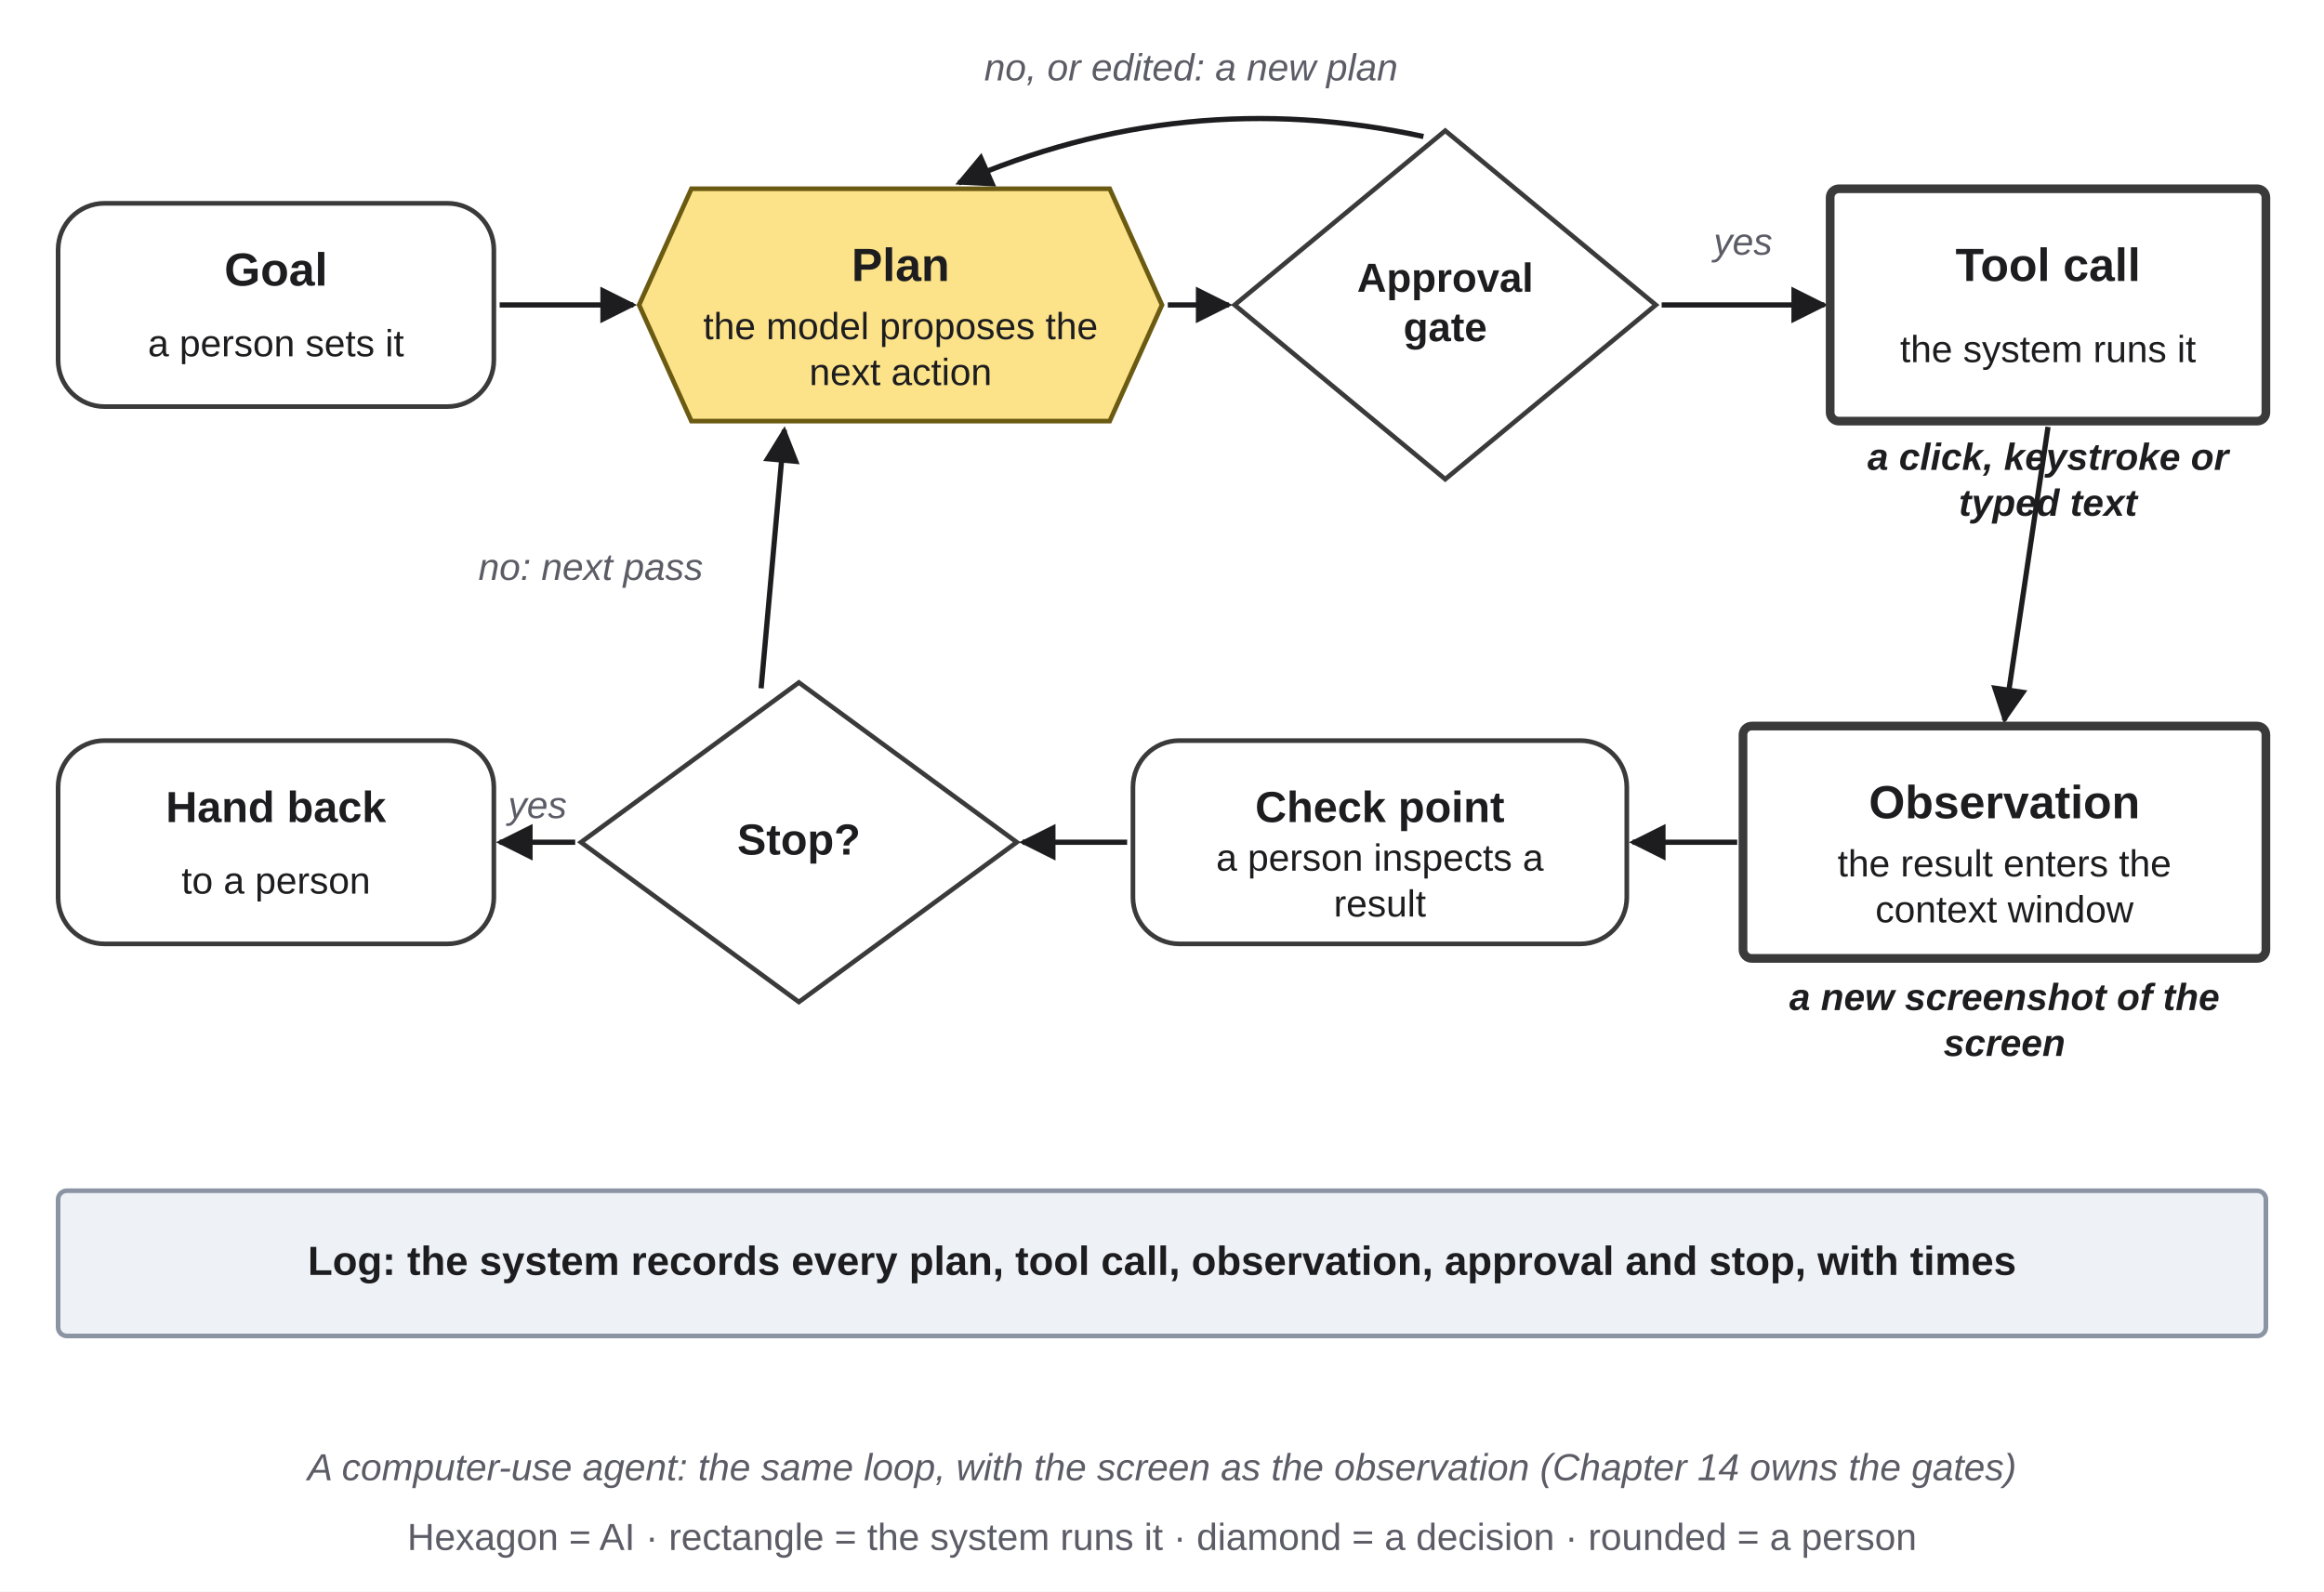
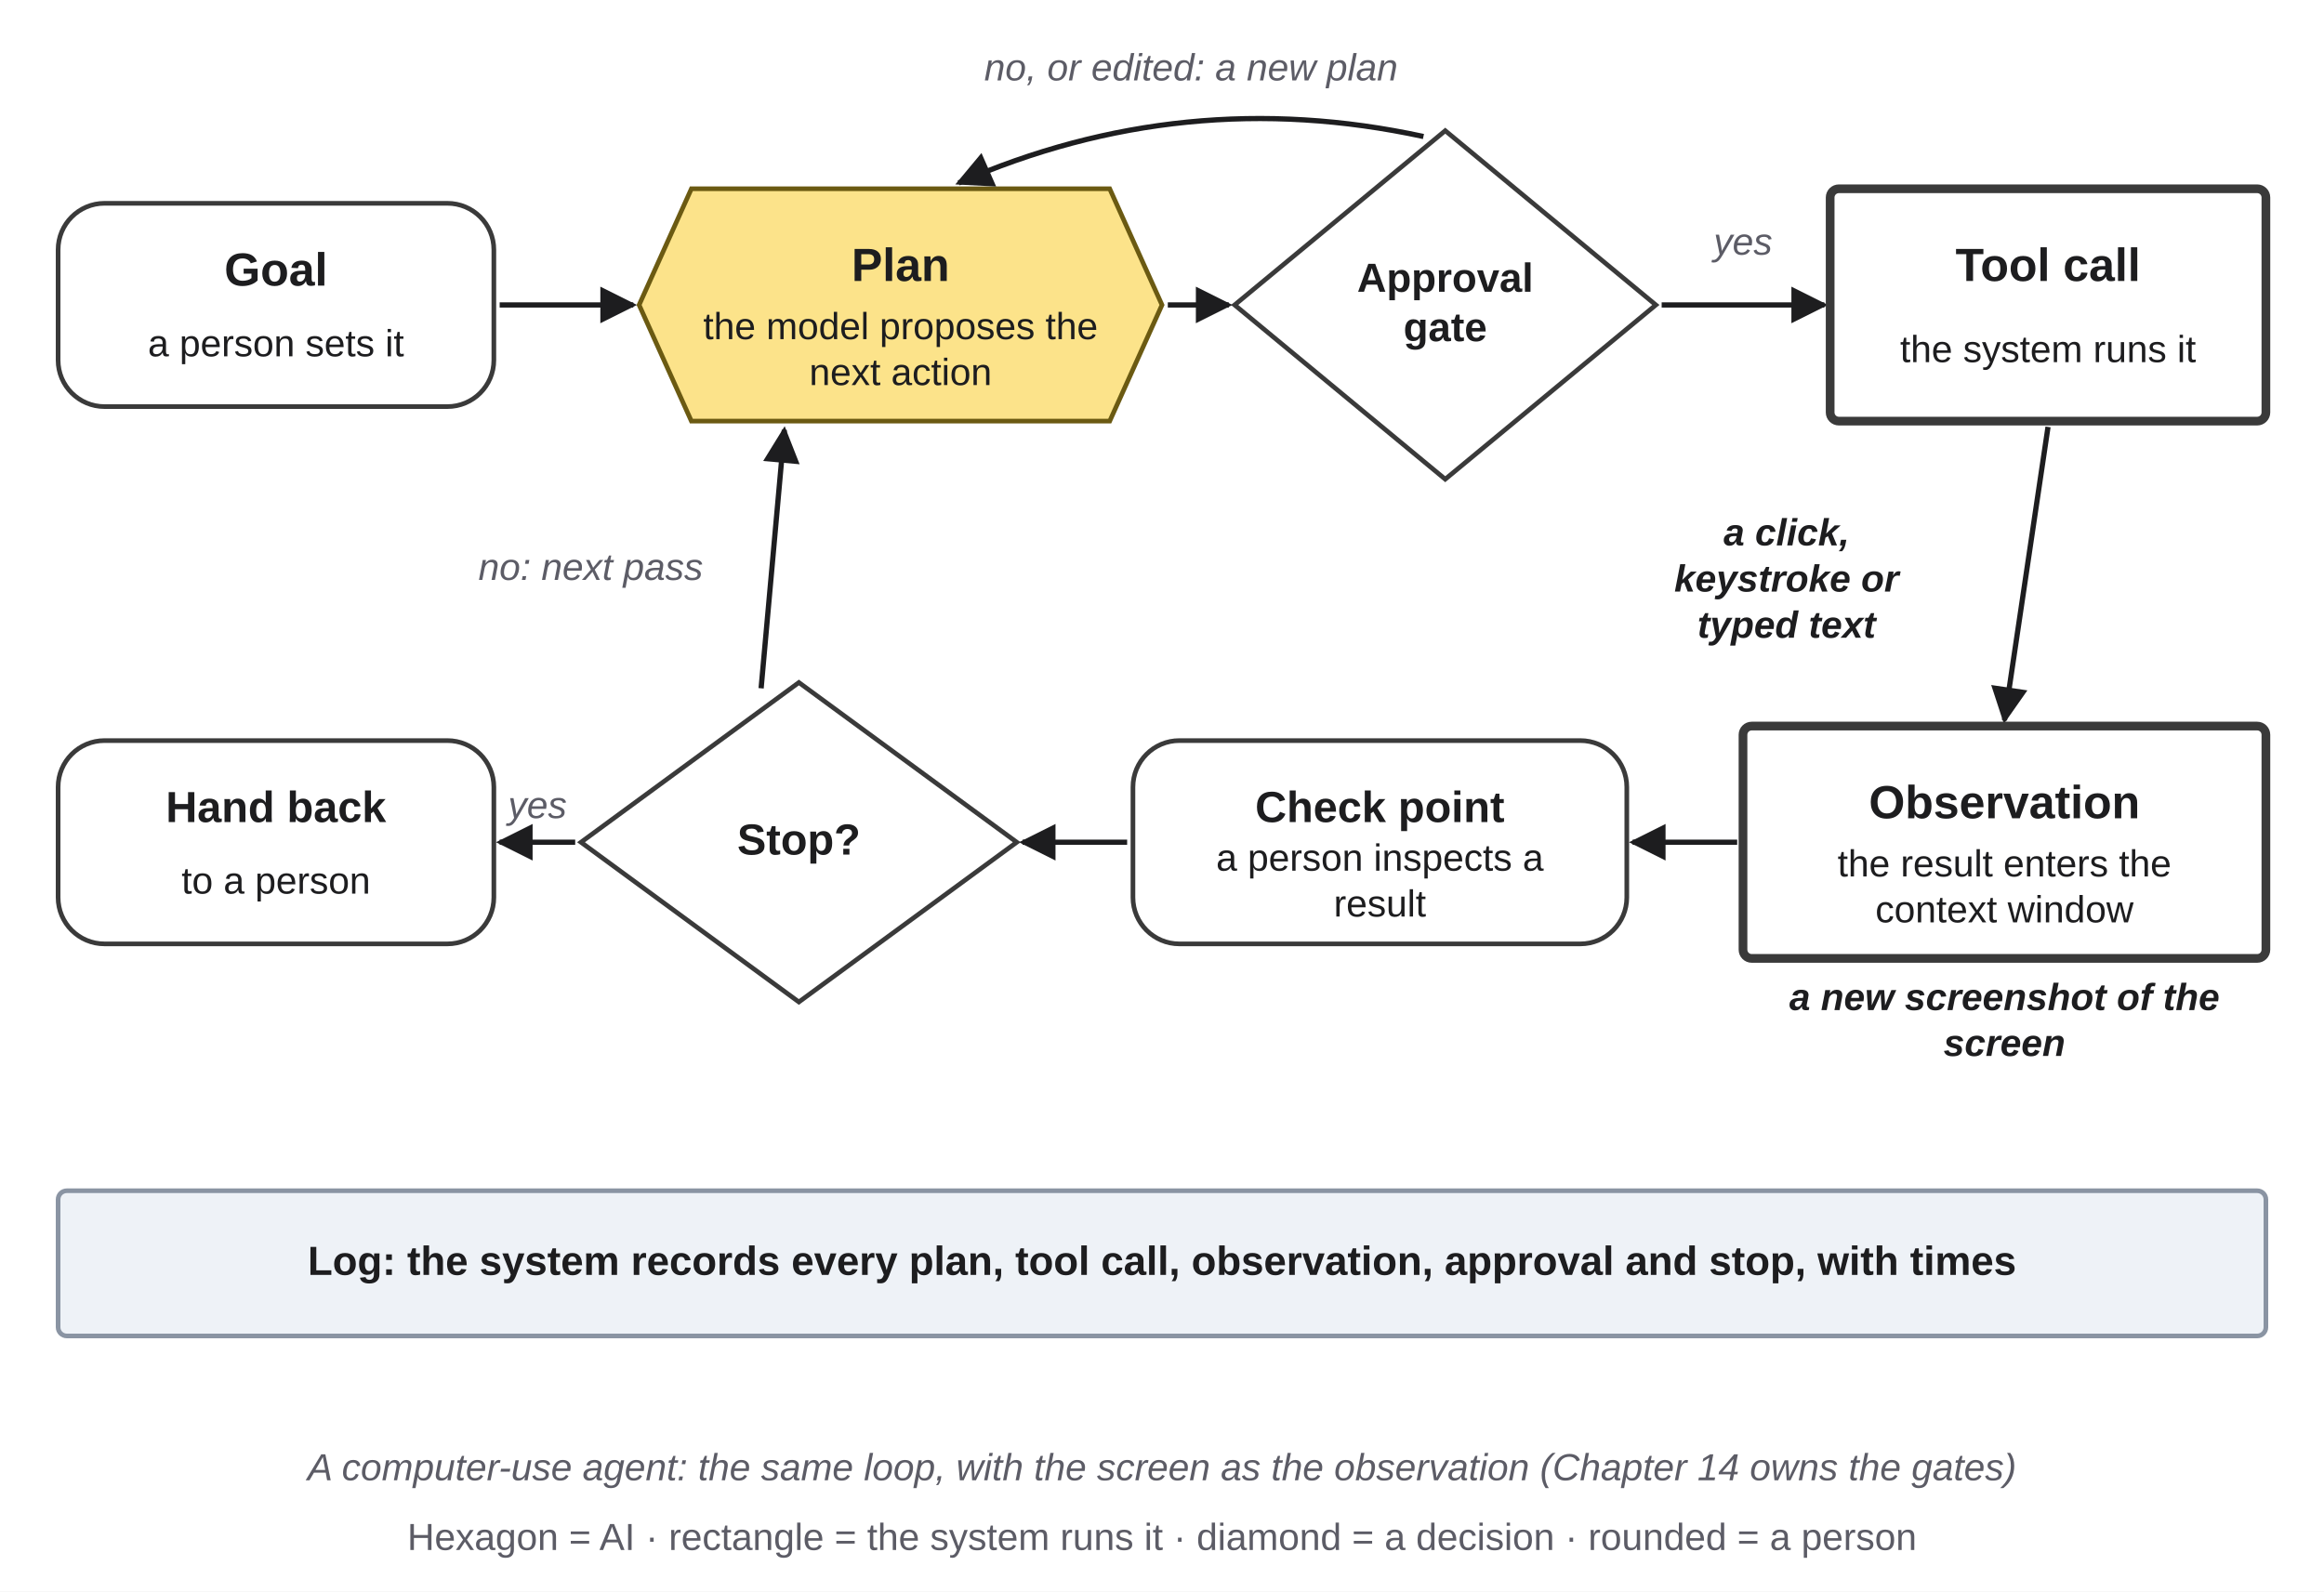
<svg xmlns="http://www.w3.org/2000/svg" viewBox="0 0 800 548" width="800" height="548" role="img" font-family="'Source Sans 3', 'Source Sans Pro', 'Helvetica Neue', Arial, sans-serif">
  <defs>
    <marker id="arrow-color" viewBox="0 0 10 10" refX="9" refY="5" markerWidth="7" markerHeight="7" orient="auto-start-reverse">
      <path d="M0,0 L10,5 L0,10 z" fill="#1D1D1F" />
    </marker>
    <pattern id="hatch" patternUnits="userSpaceOnUse" width="8" height="8" patternTransform="rotate(45)">
      <rect width="8" height="8" fill="#FFFFFF" />
      <line x1="0" y1="0" x2="0" y2="8" stroke="#9A9A9A" stroke-width="1.3" />
    </pattern>
    <pattern id="dots" patternUnits="userSpaceOnUse" width="7" height="7">
      <rect width="7" height="7" fill="#FFFFFF" />
      <circle cx="3.5" cy="3.5" r="1.2" fill="#000" />
    </pattern>
  </defs>
  <rect width="800" height="548" fill="#FFFFFF" />
  <rect x="20" y="70" width="150" height="70" rx="16" fill="#FFFFFF" stroke="#3A3A3A" stroke-width="1.6" />
  <text x="95.0" y="93.8" font-size="16" font-weight="600" text-anchor="middle" dominant-baseline="middle" fill="#1D1D1F" style="">Goal</text>
  <text x="95.0" y="119.0" font-size="13" font-weight="normal" text-anchor="middle" dominant-baseline="middle" fill="#1D1D1F" style="">a person sets it</text>
  <polygon points="238.0,65.0 382.0,65.0 400.0,105.0 382.0,145.0 238.0,145.0 220.0,105.0" fill="#FCE38A" stroke="#6B5A12" stroke-width="1.6" />
  <text x="310.0" y="92.2" font-size="16" font-weight="600" text-anchor="middle" dominant-baseline="middle" fill="#1D1D1F" style="">Plan</text>
  <text x="310.0" y="113.1" font-size="13" font-weight="normal" text-anchor="middle" dominant-baseline="middle" fill="#1D1D1F" style="">the model proposes the</text>
  <text x="310.0" y="128.9" font-size="13" font-weight="normal" text-anchor="middle" dominant-baseline="middle" fill="#1D1D1F" style="">next action</text>
  <path d="M172.0,105.0 L218.0,105.0" fill="none" stroke="#1D1D1F" stroke-width="1.8" marker-end="url(#arrow-color)" />
  <polygon points="497.5,45.0 570.0,105.0 497.5,165.0 425.0,105.0" fill="#FFFFFF" stroke="#3A3A3A" stroke-width="1.6" />
  <text x="497.5" y="96.5" font-size="14" font-weight="600" text-anchor="middle" dominant-baseline="middle" fill="#1D1D1F" style="">Approval</text>
  <text x="497.5" y="113.5" font-size="14" font-weight="600" text-anchor="middle" dominant-baseline="middle" fill="#1D1D1F" style="">gate</text>
  <path d="M402.0,105.0 L423.0,105.0" fill="none" stroke="#1D1D1F" stroke-width="1.8" marker-end="url(#arrow-color)" />
  <path d="M572.0,105.0 L628.0,105.0" fill="none" stroke="#1D1D1F" stroke-width="1.8" marker-end="url(#arrow-color)" />
  <text x="600.0" y="84.0" font-size="13" font-weight="normal" text-anchor="middle" dominant-baseline="middle" fill="#5C5C66" style="font-style:italic;">yes</text>
  <path d="M490.0,47.0 Q407.4,29.1 330.0,63.0" fill="none" stroke="#1D1D1F" stroke-width="1.8" marker-end="url(#arrow-color)" />
  <text x="410.0" y="24.0" font-size="13" font-weight="normal" text-anchor="middle" dominant-baseline="middle" fill="#5C5C66" style="font-style:italic;">no, or edited: a new plan</text>
  <rect x="630" y="65" width="150" height="80" rx="3" fill="#FFFFFF" stroke="#3A3A3A" stroke-width="3" />
  <text x="705.0" y="92.2" font-size="16" font-weight="600" text-anchor="middle" dominant-baseline="middle" fill="#1D1D1F" style="">Tool call</text>
  <text x="705.0" y="121.0" font-size="13" font-weight="normal" text-anchor="middle" dominant-baseline="middle" fill="#1D1D1F" style="">the system runs it</text>
  <path d="M705.0,147.0 L690.0,248.0" fill="none" stroke="#1D1D1F" stroke-width="1.8" marker-end="url(#arrow-color)" />
  <rect x="600" y="250" width="180" height="80" rx="3" fill="#FFFFFF" stroke="#3A3A3A" stroke-width="3" />
  <text x="690.0" y="277.2" font-size="16" font-weight="600" text-anchor="middle" dominant-baseline="middle" fill="#1D1D1F" style="">Observation</text>
  <text x="690.0" y="298.1" font-size="13" font-weight="normal" text-anchor="middle" dominant-baseline="middle" fill="#1D1D1F" style="">the result enters the</text>
  <text x="690.0" y="313.9" font-size="13" font-weight="normal" text-anchor="middle" dominant-baseline="middle" fill="#1D1D1F" style="">context window</text>
  <path d="M598.0,290.0 L562.0,290.0" fill="none" stroke="#1D1D1F" stroke-width="1.8" marker-end="url(#arrow-color)" />
  <rect x="390" y="255" width="170" height="70" rx="16" fill="#FFFFFF" stroke="#3A3A3A" stroke-width="1.6" />
  <text x="475.0" y="278.8" font-size="15" font-weight="600" text-anchor="middle" dominant-baseline="middle" fill="#1D1D1F" style="">Check point</text>
  <text x="475.0" y="296.1" font-size="13" font-weight="normal" text-anchor="middle" dominant-baseline="middle" fill="#1D1D1F" style="">a person inspects a</text>
  <text x="475.0" y="311.9" font-size="13" font-weight="normal" text-anchor="middle" dominant-baseline="middle" fill="#1D1D1F" style="">result</text>
  <path d="M388.0,290.0 L352.0,290.0" fill="none" stroke="#1D1D1F" stroke-width="1.8" marker-end="url(#arrow-color)" />
  <polygon points="275.0,235.0 350.0,290.0 275.0,345.0 200.0,290.0" fill="#FFFFFF" stroke="#3A3A3A" stroke-width="1.6" />
  <text x="275.0" y="290.0" font-size="15" font-weight="600" text-anchor="middle" dominant-baseline="middle" fill="#1D1D1F" style="">Stop?</text>
  <path d="M198.0,290.0 L172.0,290.0" fill="none" stroke="#1D1D1F" stroke-width="1.8" marker-end="url(#arrow-color)" />
  <text x="185.0" y="278.0" font-size="13" font-weight="normal" text-anchor="middle" dominant-baseline="middle" fill="#5C5C66" style="font-style:italic;">yes</text>
  <path d="M262.0,237.0 L270.0,148.0" fill="none" stroke="#1D1D1F" stroke-width="1.8" marker-end="url(#arrow-color)" />
  <text x="242.0" y="196.0" font-size="13" font-weight="normal" text-anchor="end" dominant-baseline="middle" fill="#5C5C66" style="font-style:italic;">no: next pass</text>
  <rect x="20" y="255" width="150" height="70" rx="16" fill="#FFFFFF" stroke="#3A3A3A" stroke-width="1.6" />
  <text x="95.0" y="278.8" font-size="15" font-weight="600" text-anchor="middle" dominant-baseline="middle" fill="#1D1D1F" style="">Hand back</text>
  <text x="95.0" y="304.0" font-size="13" font-weight="normal" text-anchor="middle" dominant-baseline="middle" fill="#1D1D1F" style="">to a person</text>
  <rect x="20" y="410" width="760" height="50" rx="3" fill="#EEF2F7" stroke="#8A94A3" stroke-width="1.6" />
  <text x="400.0" y="435.0" font-size="14" font-weight="600" text-anchor="middle" dominant-baseline="middle" fill="#1D1D1F" style="">Log: the system records every plan, tool call, observation, approval and stop, with times</text>
-   <text x="705.0" y="158.1" font-size="13" font-weight="600" text-anchor="middle" dominant-baseline="middle" fill="#1D1D1F" style="font-style:italic;">a click, keystroke or</text>
-   <text x="705.0" y="173.9" font-size="13" font-weight="600" text-anchor="middle" dominant-baseline="middle" fill="#1D1D1F" style="font-style:italic;">typed text</text>
  <text x="690.0" y="344.1" font-size="13" font-weight="600" text-anchor="middle" dominant-baseline="middle" fill="#1D1D1F" style="font-style:italic;">a new screenshot of the</text>
  <text x="690.0" y="359.9" font-size="13" font-weight="600" text-anchor="middle" dominant-baseline="middle" fill="#1D1D1F" style="font-style:italic;">screen</text>
  <text x="400.0" y="506.0" font-size="13" font-weight="normal" text-anchor="middle" dominant-baseline="middle" fill="#5C5C66" style="font-style:italic;">A computer-use agent: the same loop, with the screen as the observation (Chapter 14 owns the gates)</text>
  <text x="400.0" y="530.0" font-size="13" font-weight="normal" text-anchor="middle" dominant-baseline="middle" fill="#5C5C66" style="">Hexagon = AI · rectangle = the system runs it · diamond = a decision · rounded = a person</text>
+   <text x="615.0" y="184.1" font-size="13" font-weight="600" text-anchor="middle" dominant-baseline="middle" fill="#1D1D1F" style="font-style:italic;">a click,</text>
+   <text x="615.0" y="200.0" font-size="13" font-weight="600" text-anchor="middle" dominant-baseline="middle" fill="#1D1D1F" style="font-style:italic;">keystroke or</text>
+   <text x="615.0" y="215.9" font-size="13" font-weight="600" text-anchor="middle" dominant-baseline="middle" fill="#1D1D1F" style="font-style:italic;">typed text</text>
</svg>
